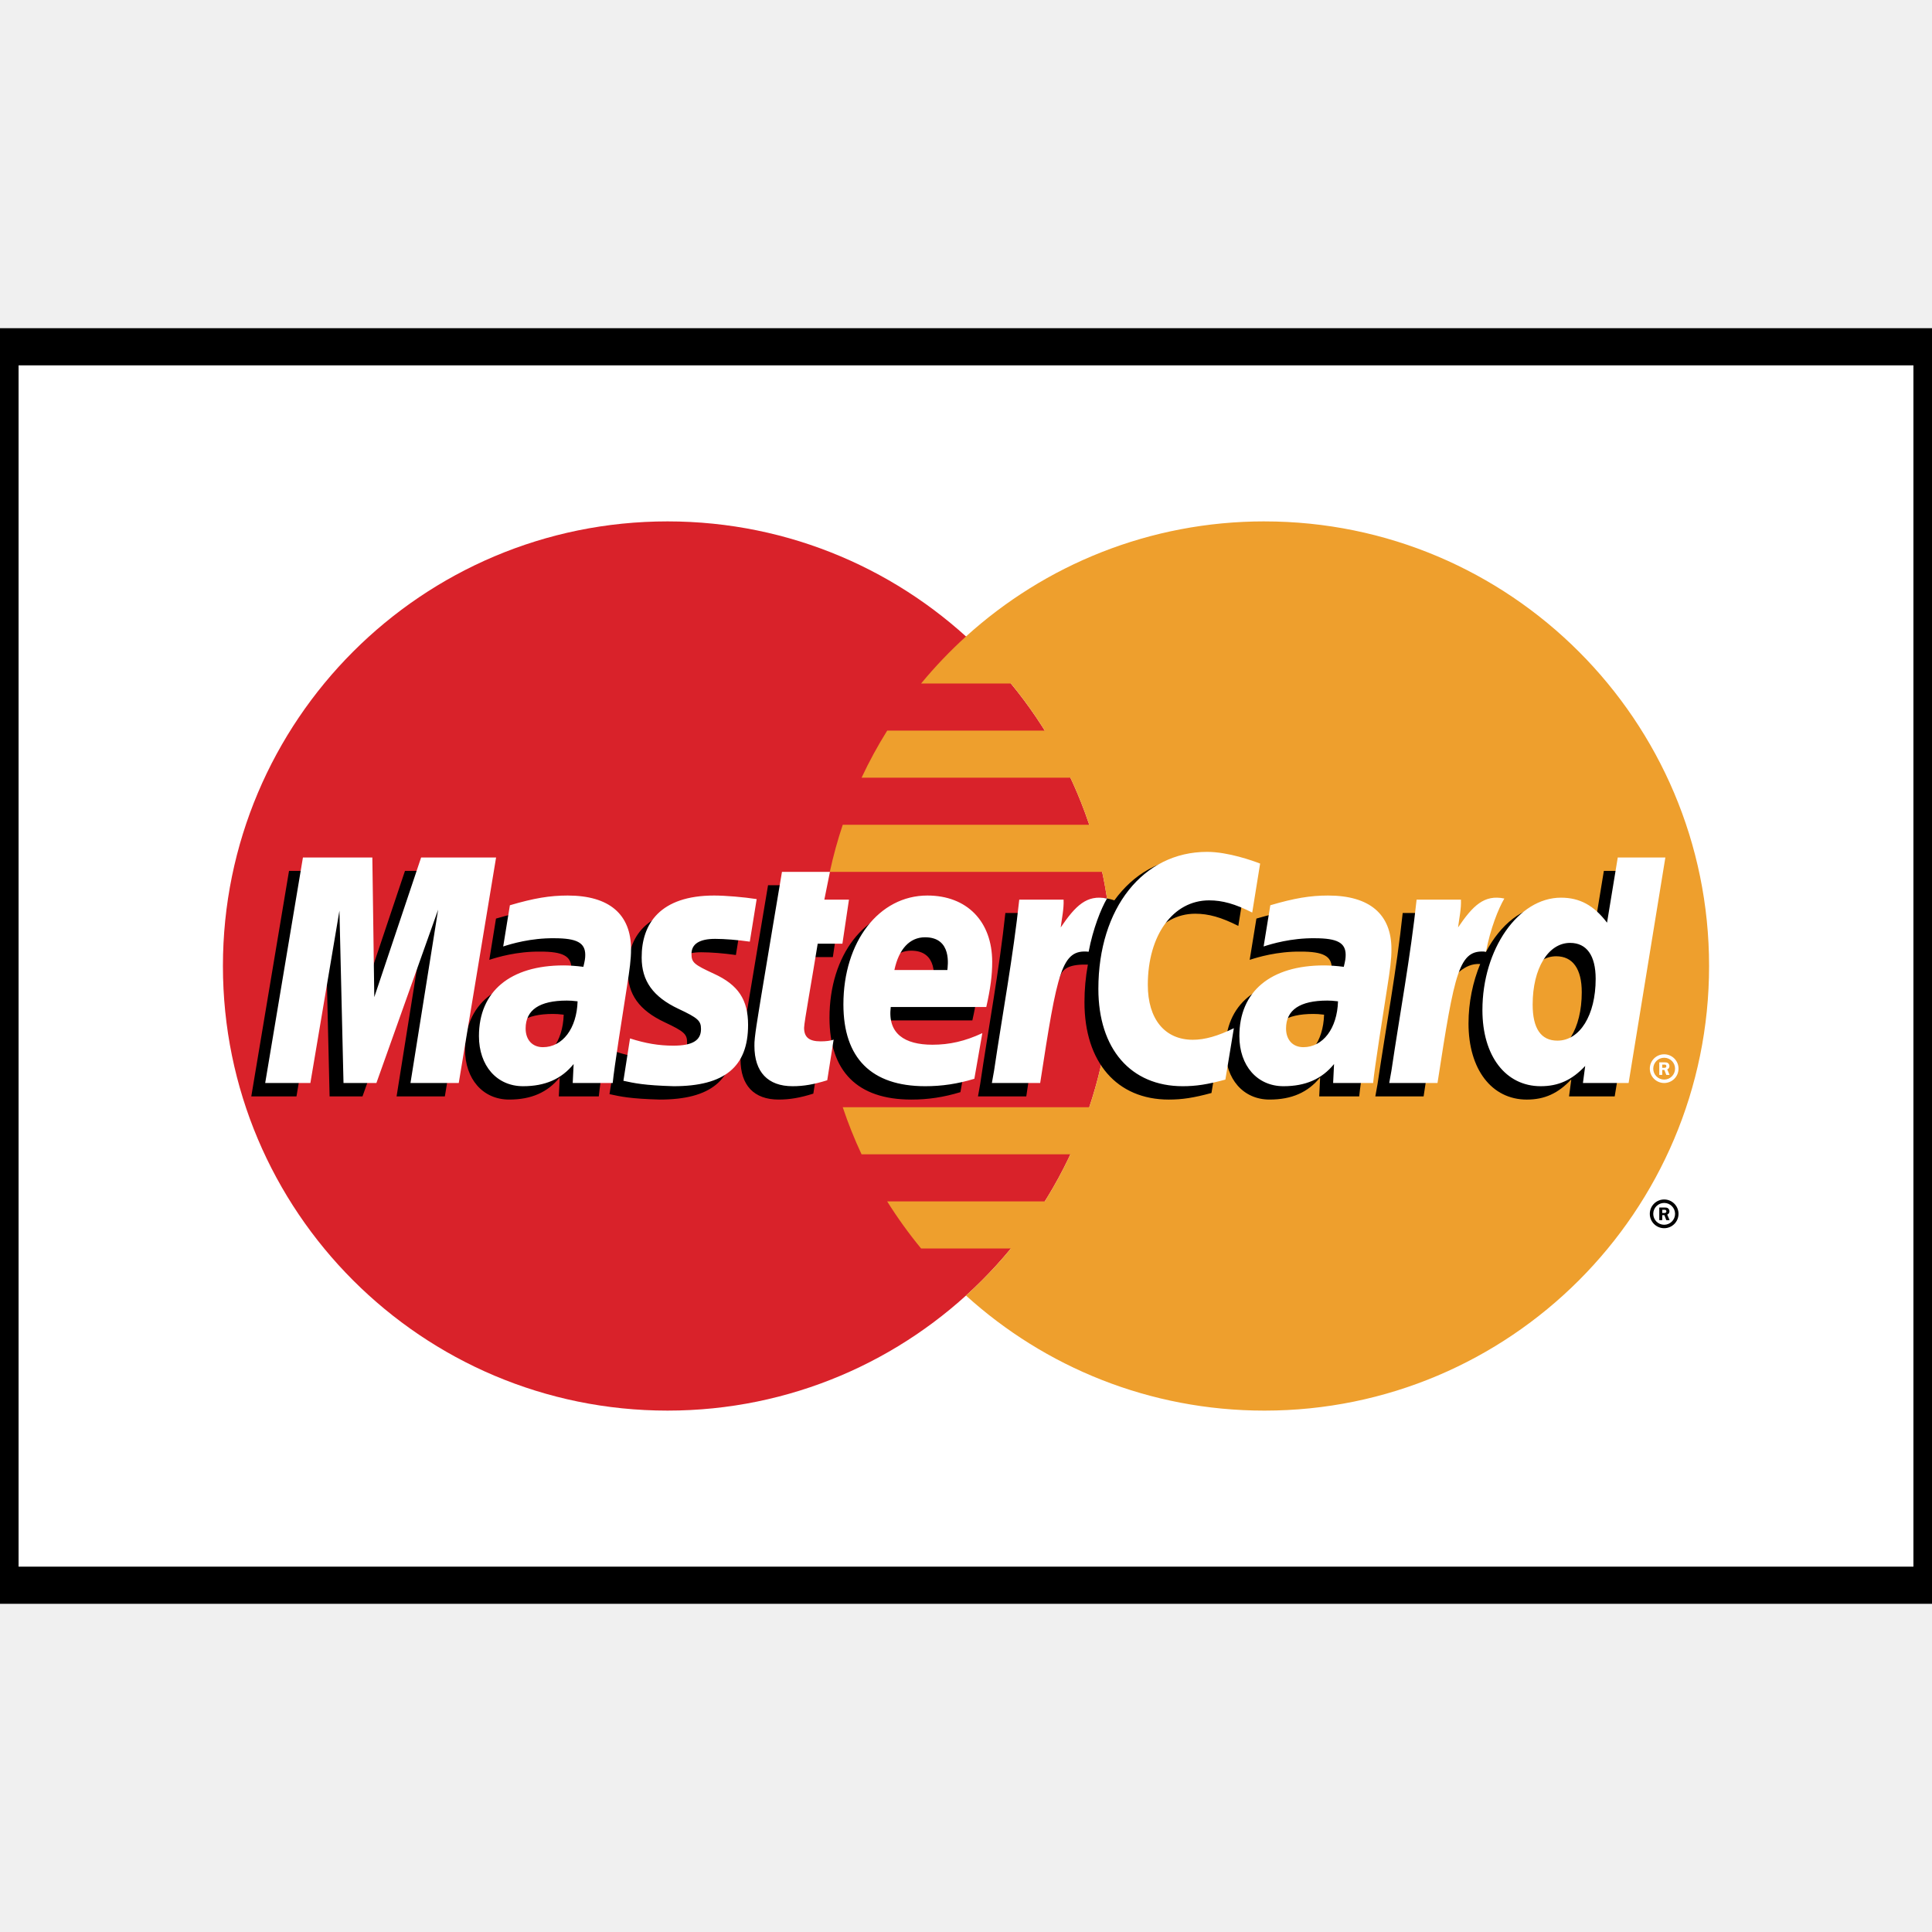
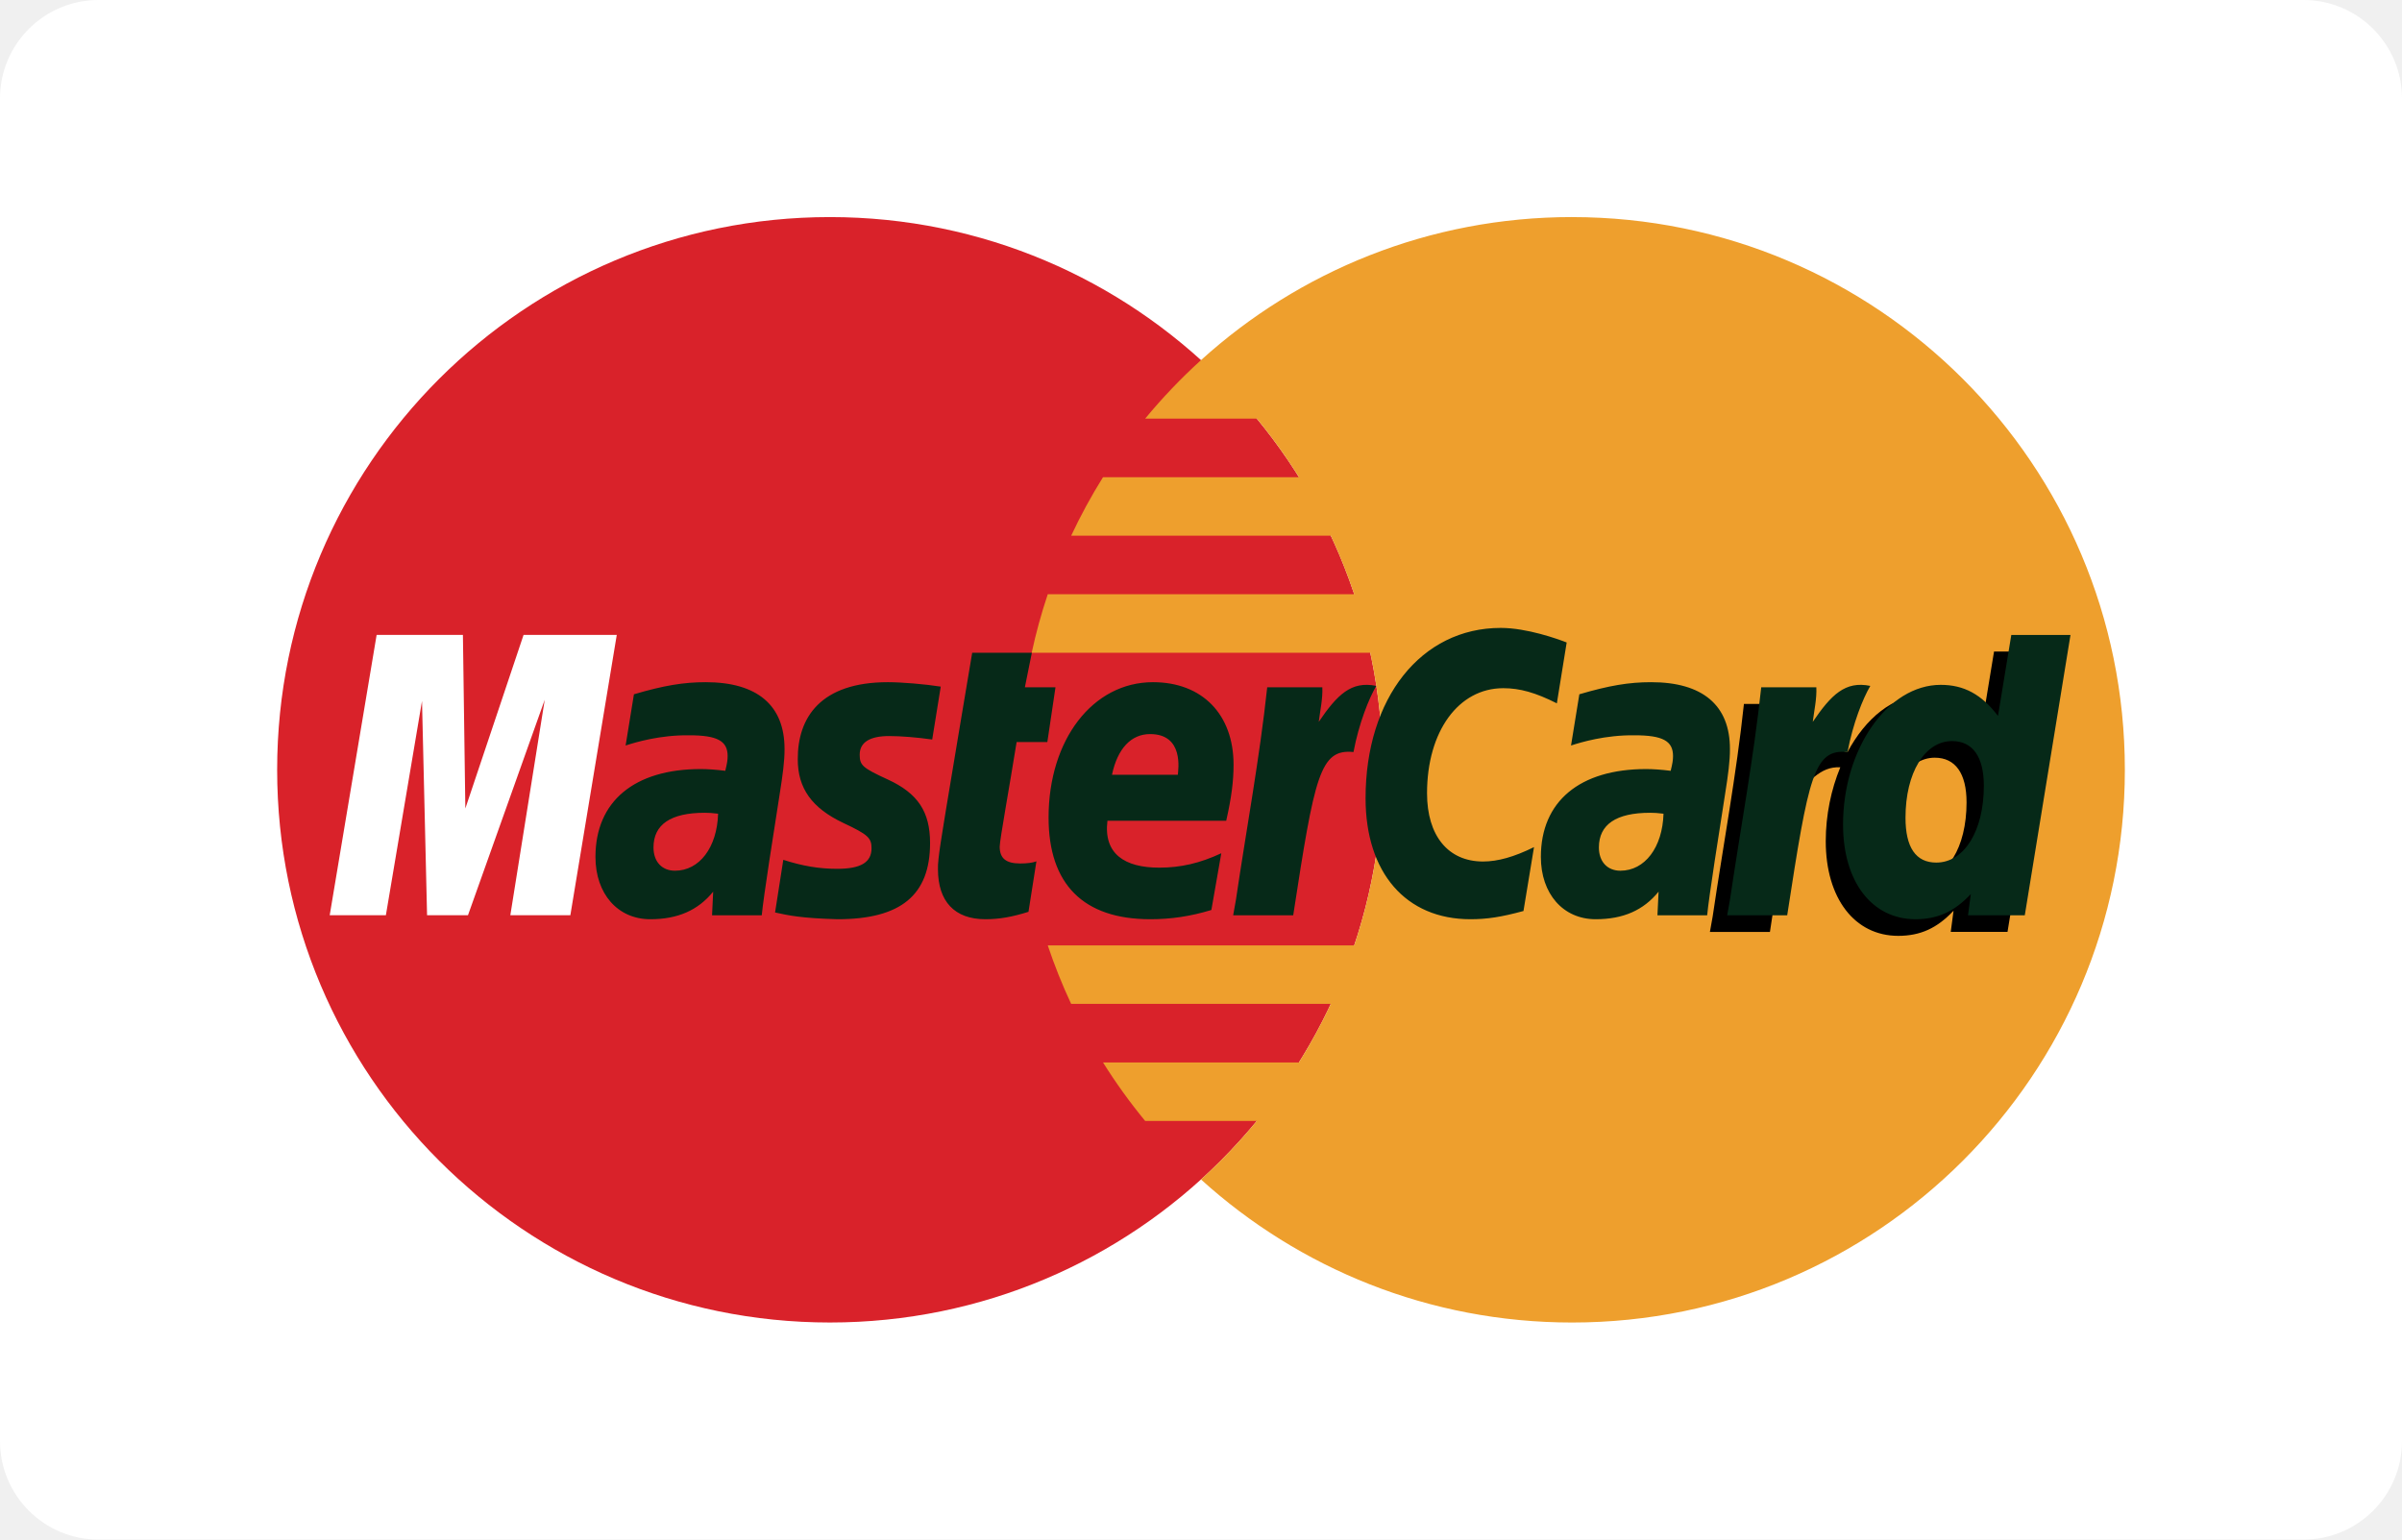
- <svg xmlns="http://www.w3.org/2000/svg" width="800px" height="800px" viewBox="0 -140 780 780" xml:space="preserve">
-   <rect width="780" height="500" fill="#FFF" stroke-width="15px" stroke="#000000" />
+ <svg xmlns="http://www.w3.org/2000/svg" viewBox="0 0 780 500">
+   <rect width="780" height="500" rx="32" fill="#FFFFFF" />
  <path d="m449.01 250c0 99.143-80.371 179.5-179.51 179.5s-179.5-80.361-179.5-179.5c0-99.133 80.362-179.5 179.5-179.5 99.137 0 179.51 80.371 179.51 179.5" fill="#D9222A" />
  <path d="m510.49 70.496c-46.379 0-88.643 17.596-120.5 46.467-6.49 5.889-12.548 12.237-18.125 18.996h36.267c4.965 6.037 9.536 12.387 13.685 19.012h-63.635c-3.827 6.122-7.281 12.469-10.342 19.008h84.313c2.894 6.185 5.431 12.53 7.601 19.004h-99.513c-2.09 6.234-3.832 12.58-5.217 19.008h109.94c2.689 12.49 4.045 25.231 4.042 38.008 0 19.935-3.254 39.112-9.254 57.021h-99.513c2.164 6.477 4.7 12.824 7.596 19.008h84.316c-3.063 6.541-6.519 12.889-10.347 19.013h-63.625c4.147 6.62 8.719 12.966 13.685 18.996h36.259c-5.57 6.772-11.63 13.127-18.13 19.013 31.857 28.866 74.117 46.454 120.5 46.454 99.139 0 179.51-80.361 179.51-179.5 0-99.129-80.371-179.5-179.51-179.5" fill="#EE9F2D" />
-   <path d="m666.07 350.06c0-3.199 2.592-5.801 5.796-5.801s5.796 2.602 5.796 5.801-2.592 5.801-5.796 5.801-5.796-2.602-5.796-5.801zm5.796 4.408c2.434-1e-3 4.407-1.974 4.408-4.408 0-2.432-1.971-4.402-4.402-4.404h-6e-3c-2.429-3e-3 -4.4 1.963-4.404 4.391v0.014c-2e-3 2.433 1.968 4.406 4.4 4.408 1e-3 -1e-3 3e-3 -1e-3 4e-3 -1e-3zm-0.783-1.86h-1.187v-5.096h2.149c0.45 0 0.908 0 1.305 0.254 0.413 0.279 0.646 0.771 0.646 1.279 0 0.571-0.338 1.104-0.884 1.312l0.938 2.25h-1.315l-0.779-2.017h-0.871l-2e-3 2.018zm0-2.89h0.658c0.246 0 0.505 0.021 0.726-0.1 0.195-0.125 0.296-0.359 0.296-0.584-5e-3 -0.209-0.112-0.402-0.288-0.518-0.207-0.129-0.536-0.101-0.758-0.101h-0.634v1.303zm-443.5-80.063c-2.046-0.238-2.945-0.301-4.35-0.301-11.046 0-16.638 3.787-16.638 11.268 0 4.611 2.729 7.545 6.987 7.545 7.939 0 13.659-7.559 14.001-18.512zm14.171 32.996h-16.146l0.371-7.676c-4.926 6.065-11.496 8.949-20.426 8.949-10.563 0-17.804-8.25-17.804-20.229 0-18.024 12.596-28.541 34.217-28.541 2.208 0 5.042 0.199 7.941 0.57 0.604-2.441 0.763-3.488 0.763-4.801 0-4.908-3.396-6.737-12.5-6.737-9.533-0.108-17.396 2.271-20.625 3.333 0.204-1.229 2.7-16.659 2.7-16.659 9.712-2.846 16.116-3.917 23.325-3.917 16.732 0 25.596 7.513 25.579 21.712 0.033 3.805-0.597 8.5-1.579 14.671-1.691 10.734-5.32 33.721-5.816 39.325zm-62.158 0h-19.487l11.162-69.997-24.925 69.997h-13.279l-1.642-69.597-11.733 69.597h-18.242l15.237-91.056h28.021l1.7 50.968 17.092-50.968h31.167l-15.071 91.056m354.97-32.996c-2.037-0.238-2.941-0.301-4.342-0.301-11.041 0-16.634 3.787-16.634 11.268 0 4.611 2.726 7.545 6.983 7.545 7.94 0 13.664-7.559 13.993-18.512zm14.184 32.996h-16.146l0.366-7.676c-4.926 6.065-11.5 8.949-20.422 8.949-10.565 0-17.8-8.25-17.8-20.229 0-18.024 12.588-28.541 34.213-28.541 2.208 0 5.037 0.199 7.934 0.57 0.604-2.441 0.763-3.488 0.763-4.801 0-4.908-3.392-6.737-12.496-6.737-9.533-0.108-17.387 2.271-20.629 3.333 0.204-1.229 2.709-16.659 2.709-16.659 9.712-2.846 16.112-3.917 23.313-3.917 16.74 0 25.604 7.513 25.587 21.712 0.032 3.805-0.597 8.5-1.579 14.671-1.684 10.734-5.321 33.721-5.813 39.325zm-220.39-1.125c-5.333 1.679-9.491 2.398-14 2.398-9.962 0-15.399-5.725-15.399-16.267-0.142-3.271 1.433-11.88 2.671-19.737 1.125-6.917 8.449-50.529 8.449-50.529h19.371l-2.263 11.208h11.699l-2.642 17.796h-11.742c-2.25 14.083-5.454 31.625-5.491 33.95 0 3.816 2.037 5.483 6.671 5.483 2.221 0 3.94-0.227 5.254-0.7l-2.578 16.398m59.392-0.6c-6.654 2.034-13.075 3.017-19.879 3-21.684-0.021-32.987-11.346-32.987-33.032 0-25.313 14.38-43.947 33.899-43.947 15.971 0 26.171 10.433 26.171 26.796 0 5.429-0.7 10.729-2.388 18.212h-38.574c-1.305 10.741 5.57 15.217 16.837 15.217 6.935 0 13.188-1.429 20.142-4.663l-3.221 18.417zm-10.888-43.9c0.107-1.543 2.055-13.217-9.013-13.217-6.171 0-10.583 4.704-12.38 13.217h21.393zm-123.42-5.017c0 9.367 4.542 15.826 14.842 20.676 7.892 3.709 9.112 4.81 9.112 8.17 0 4.617-3.479 6.701-11.191 6.701-5.813 0-11.221-0.908-17.458-2.922 0 0-2.563 16.321-2.68 17.102 4.43 0.967 8.38 1.861 20.279 2.19 20.563 0 30.059-7.829 30.059-24.75 0-10.175-3.976-16.146-13.737-20.634-8.171-3.75-9.108-4.587-9.108-8.045 0-4.004 3.237-6.046 9.537-6.046 3.825 0 9.05 0.408 14 1.112l2.775-17.175c-5.046-0.8-12.696-1.442-17.15-1.442-21.801 1e-3 -29.347 11.388-29.28 25.063m229.09-23.116c5.412 0 10.458 1.421 17.412 4.921l3.188-19.763c-2.854-1.121-12.904-7.7-21.417-7.7-13.041 0-24.065 6.471-31.82 17.15-11.309-3.746-15.958 3.825-21.657 11.367l-5.063 1.179c0.383-2.483 0.729-4.95 0.612-7.446h-17.896c-2.445 22.917-6.778 46.128-10.171 69.075l-0.884 4.976h19.496c3.254-21.143 5.037-34.68 6.121-43.842l7.341-4.084c1.097-4.078 4.529-5.458 11.417-5.291-0.926 5.008-1.389 10.091-1.383 15.184 0 24.225 13.07 39.308 34.05 39.308 5.404 0 10.041-0.712 17.221-2.658l3.43-20.759c-6.458 3.181-11.759 4.677-16.559 4.677-11.329 0-18.184-8.363-18.184-22.185 0-20.051 10.196-34.109 24.746-34.109" />
  <path d="m185.21 297.24h-19.491l11.171-69.988-24.926 69.988h-13.283l-1.642-69.588-11.733 69.588h-18.241l15.237-91.042h28.021l0.788 56.362 18.904-56.362h30.267l-15.072 91.042" fill="#ffffff" />
  <path d="m647.52 211.6l-4.321 26.309c-5.329-7.013-11.054-12.088-18.612-12.088-9.833 0-18.783 7.455-24.642 18.425-8.158-1.692-16.597-4.563-16.597-4.563l-4e-3 0.067c0.658-6.134 0.921-9.875 0.862-11.146h-17.9c-2.438 22.917-6.771 46.128-10.157 69.075l-0.893 4.976h19.492c2.633-17.096 4.648-31.291 6.133-42.551 6.658-6.016 9.992-11.266 16.721-10.916-2.979 7.205-4.725 15.503-4.725 24.017 0 18.513 9.366 30.725 23.533 30.725 7.142 0 12.621-2.462 17.967-8.171l-0.913 6.884h18.435l14.842-91.042-19.221-1e-3zm-24.371 73.941c-6.634 0-9.983-4.908-9.983-14.596 0-14.555 6.271-24.875 15.112-24.875 6.695 0 10.32 5.104 10.32 14.509 1e-3 14.679-6.37 24.962-15.449 24.962z" />
-   <path d="m233.19 264.26c-2.042-0.236-2.946-0.299-4.346-0.299-11.046 0-16.634 3.787-16.634 11.266 0 4.604 2.729 7.547 6.979 7.547 7.947-1e-3 13.668-7.559 14.001-18.514zm14.178 32.984h-16.146l0.367-7.663c-4.921 6.054-11.5 8.95-20.421 8.95-10.567 0-17.805-8.25-17.805-20.229 0-18.032 12.592-28.542 34.217-28.542 2.208 0 5.042 0.2 7.938 0.571 0.604-2.441 0.763-3.487 0.763-4.808 0-4.909-3.392-6.729-12.496-6.729-9.537-0.108-17.396 2.271-20.629 3.321 0.204-1.225 2.7-16.637 2.7-16.637 9.708-2.858 16.12-3.929 23.32-3.929 16.737 0 25.604 7.517 25.588 21.704 0.029 3.821-0.604 8.513-1.584 14.675-1.687 10.724-5.319 33.724-5.812 39.316zm261.38-88.592l-3.191 19.767c-6.95-3.496-12-4.92-17.407-4.92-14.551 0-24.75 14.058-24.75 34.106 0 13.821 6.857 22.181 18.184 22.181 4.8 0 10.096-1.492 16.554-4.675l-3.421 20.75c-7.184 1.957-11.816 2.67-17.225 2.67-20.977 0-34.051-15.084-34.051-39.309 0-32.55 18.059-55.3 43.888-55.3 8.507 1e-3 18.561 3.609 21.419 4.73m31.443 55.608c-2.041-0.236-2.941-0.299-4.347-0.299-11.041 0-16.633 3.787-16.633 11.266 0 4.604 2.729 7.547 6.983 7.547 7.938-1e-3 13.663-7.559 13.997-18.514zm14.178 32.984h-16.15l0.371-7.663c-4.925 6.054-11.5 8.95-20.421 8.95-10.563 0-17.804-8.25-17.804-20.229 0-18.032 12.596-28.542 34.212-28.542 2.213 0 5.042 0.2 7.941 0.571 0.601-2.441 0.763-3.487 0.763-4.808 0-4.909-3.393-6.729-12.495-6.729-9.533-0.108-17.396 2.271-20.63 3.321 0.204-1.225 2.704-16.637 2.704-16.637 9.709-2.858 16.116-3.929 23.316-3.929 16.741 0 25.604 7.517 25.583 21.704 0.033 3.821-0.596 8.513-1.579 14.675-1.682 10.724-5.323 33.724-5.811 39.316zm-220.39-1.121c-5.338 1.679-9.496 2.408-14 2.408-9.962 0-15.399-5.726-15.399-16.268-0.138-3.279 1.438-11.88 2.675-19.736 1.12-6.926 8.445-50.534 8.445-50.534h19.368l-2.26 11.212h9.941l-2.646 17.788h-9.975c-2.25 14.092-5.463 31.62-5.496 33.95 0 3.83 2.041 5.482 6.671 5.482 2.221 0 3.938-0.216 5.254-0.691l-2.578 16.389m59.391-0.592c-6.65 2.033-13.079 3.012-19.879 3-21.685-0.021-32.987-11.346-32.987-33.033 0-25.321 14.379-43.95 33.899-43.95 15.971 0 26.171 10.429 26.171 26.8 0 5.434-0.7 10.733-2.384 18.212h-38.574c-1.306 10.741 5.569 15.222 16.837 15.222 6.93 0 13.188-1.435 20.138-4.677l-3.221 18.426zm-10.891-43.912c0.116-1.538 2.06-13.217-9.013-13.217-6.167 0-10.579 4.717-12.375 13.217h21.388zm-123.42-5.005c0 9.367 4.542 15.818 14.842 20.675 7.892 3.709 9.112 4.812 9.112 8.172 0 4.616-3.483 6.699-11.188 6.699-5.816 0-11.225-0.908-17.467-2.921 0 0-2.554 16.321-2.671 17.101 4.421 0.967 8.375 1.85 20.275 2.191 20.566 0 30.059-7.829 30.059-24.746 0-10.18-3.971-16.15-13.737-20.637-8.167-3.759-9.113-4.584-9.113-8.046 0-4 3.246-6.059 9.542-6.059 3.821 0 9.046 0.421 14.004 1.125l2.771-17.179c-5.042-0.8-12.692-1.441-17.146-1.441-21.804 0-29.346 11.379-29.283 25.066m398.45 50.63h-18.438l0.917-6.893c-5.347 5.717-10.825 8.18-17.968 8.18-14.166 0-23.528-12.213-23.528-30.726 0-24.63 14.521-45.392 31.708-45.392 7.559 0 13.279 3.087 18.604 10.096l4.325-26.308h19.221l-14.841 91.043zm-28.746-17.109c9.075 0 15.45-10.283 15.45-24.953 0-9.405-3.629-14.509-10.325-14.509-8.837 0-15.115 10.315-15.115 24.875-1e-3 9.686 3.357 14.587 9.99 14.587zm-56.842-56.929c-2.441 22.917-6.773 46.13-10.162 69.063l-0.892 4.976h19.491c6.972-45.275 8.658-54.117 19.588-53.009 1.742-9.267 4.982-17.383 7.399-21.479-8.163-1.7-12.721 2.913-18.688 11.675 0.471-3.788 1.333-7.467 1.162-11.225l-17.898-1e-3m-160.42 0c-2.446 22.917-6.779 46.13-10.167 69.063l-0.888 4.976h19.5c6.963-45.275 8.646-54.117 19.57-53.009 1.75-9.267 4.991-17.383 7.399-21.479-8.154-1.7-12.717 2.913-18.679 11.675 0.471-3.788 1.324-7.467 1.162-11.225l-17.897-1e-3m254.57 68.241c-4e-3 -3.199 2.586-5.795 5.784-5.799h0.012c3.197-4e-3 5.793 2.586 5.796 5.783v0.016c-1e-3 3.201-2.595 5.795-5.796 5.797-3.201-2e-3 -5.795-2.596-5.796-5.797zm5.796 4.405c2.431 2e-3 4.402-1.969 4.403-4.399v-4e-3c3e-3 -2.433-1.968-4.406-4.399-4.408h-4e-3c-2.435 1e-3 -4.407 1.974-4.408 4.408 2e-3 2.432 1.975 4.403 4.408 4.403zm-0.784-1.871h-1.188v-5.082h2.153c0.446 0 0.909 9e-3 1.296 0.254 0.417 0.283 0.654 0.767 0.654 1.274 0 0.575-0.337 1.112-0.888 1.317l0.941 2.236h-1.32l-0.779-2.009h-0.87l1e-3 2.01zm0-2.879h0.653c0.246 0 0.513 0.019 0.729-0.1 0.196-0.125 0.296-0.361 0.296-0.588-9e-3 -0.21-0.114-0.404-0.287-0.523-0.204-0.117-0.542-0.084-0.763-0.084h-0.629l1e-3 1.295z" fill="#ffffff" />
+   <path d="m233.19 264.26c-2.042-0.236-2.946-0.299-4.346-0.299-11.046 0-16.634 3.787-16.634 11.266 0 4.604 2.729 7.547 6.979 7.547 7.947-1e-3 13.668-7.559 14.001-18.514zm14.178 32.984h-16.146l0.367-7.663c-4.921 6.054-11.5 8.95-20.421 8.95-10.567 0-17.805-8.25-17.805-20.229 0-18.032 12.592-28.542 34.217-28.542 2.208 0 5.042 0.2 7.938 0.571 0.604-2.441 0.763-3.487 0.763-4.808 0-4.909-3.392-6.729-12.496-6.729-9.537-0.108-17.396 2.271-20.629 3.321 0.204-1.225 2.7-16.637 2.7-16.637 9.708-2.858 16.12-3.929 23.32-3.929 16.737 0 25.604 7.517 25.588 21.704 0.029 3.821-0.604 8.513-1.584 14.675-1.687 10.724-5.319 33.724-5.812 39.316zm261.38-88.592l-3.191 19.767c-6.95-3.496-12-4.92-17.407-4.92-14.551 0-24.75 14.058-24.75 34.106 0 13.821 6.857 22.181 18.184 22.181 4.8 0 10.096-1.492 16.554-4.675l-3.421 20.75c-7.184 1.957-11.816 2.67-17.225 2.67-20.977 0-34.051-15.084-34.051-39.309 0-32.55 18.059-55.3 43.888-55.3 8.507 1e-3 18.561 3.609 21.419 4.73m31.443 55.608c-2.041-0.236-2.941-0.299-4.347-0.299-11.041 0-16.633 3.787-16.633 11.266 0 4.604 2.729 7.547 6.983 7.547 7.938-1e-3 13.663-7.559 13.997-18.514zm14.178 32.984h-16.15l0.371-7.663c-4.925 6.054-11.5 8.95-20.421 8.95-10.563 0-17.804-8.25-17.804-20.229 0-18.032 12.596-28.542 34.212-28.542 2.213 0 5.042 0.2 7.941 0.571 0.601-2.441 0.763-3.487 0.763-4.808 0-4.909-3.393-6.729-12.495-6.729-9.533-0.108-17.396 2.271-20.63 3.321 0.204-1.225 2.704-16.637 2.704-16.637 9.709-2.858 16.116-3.929 23.316-3.929 16.741 0 25.604 7.517 25.583 21.704 0.033 3.821-0.596 8.513-1.579 14.675-1.682 10.724-5.323 33.724-5.811 39.316zm-220.39-1.121c-5.338 1.679-9.496 2.408-14 2.408-9.962 0-15.399-5.726-15.399-16.268-0.138-3.279 1.438-11.88 2.675-19.736 1.12-6.926 8.445-50.534 8.445-50.534h19.368l-2.26 11.212h9.941l-2.646 17.788h-9.975c-2.25 14.092-5.463 31.62-5.496 33.95 0 3.83 2.041 5.482 6.671 5.482 2.221 0 3.938-0.216 5.254-0.691l-2.578 16.389m59.391-0.592c-6.65 2.033-13.079 3.012-19.879 3-21.685-0.021-32.987-11.346-32.987-33.033 0-25.321 14.379-43.95 33.899-43.95 15.971 0 26.171 10.429 26.171 26.8 0 5.434-0.7 10.733-2.384 18.212h-38.574c-1.306 10.741 5.569 15.222 16.837 15.222 6.93 0 13.188-1.435 20.138-4.677l-3.221 18.426zm-10.891-43.912c0.116-1.538 2.06-13.217-9.013-13.217-6.167 0-10.579 4.717-12.375 13.217h21.388zm-123.42-5.005c0 9.367 4.542 15.818 14.842 20.675 7.892 3.709 9.112 4.812 9.112 8.172 0 4.616-3.483 6.699-11.188 6.699-5.816 0-11.225-0.908-17.467-2.921 0 0-2.554 16.321-2.671 17.101 4.421 0.967 8.375 1.85 20.275 2.191 20.566 0 30.059-7.829 30.059-24.746 0-10.18-3.971-16.15-13.737-20.637-8.167-3.759-9.113-4.584-9.113-8.046 0-4 3.246-6.059 9.542-6.059 3.821 0 9.046 0.421 14.004 1.125l2.771-17.179c-5.042-0.8-12.692-1.441-17.146-1.441-21.804 0-29.346 11.379-29.283 25.066m398.45 50.63h-18.438l0.917-6.893c-5.347 5.717-10.825 8.18-17.968 8.18-14.166 0-23.528-12.213-23.528-30.726 0-24.63 14.521-45.392 31.708-45.392 7.559 0 13.279 3.087 18.604 10.096l4.325-26.308h19.221l-14.841 91.043zm-28.746-17.109c9.075 0 15.45-10.283 15.45-24.953 0-9.405-3.629-14.509-10.325-14.509-8.837 0-15.115 10.315-15.115 24.875-1e-3 9.686 3.357 14.587 9.99 14.587zm-56.842-56.929c-2.441 22.917-6.773 46.13-10.162 69.063l-0.892 4.976h19.491c6.972-45.275 8.658-54.117 19.588-53.009 1.742-9.267 4.982-17.383 7.399-21.479-8.163-1.7-12.721 2.913-18.688 11.675 0.471-3.788 1.333-7.467 1.162-11.225l-17.898-1e-3m-160.42 0c-2.446 22.917-6.779 46.13-10.167 69.063l-0.888 4.976h19.5c6.963-45.275 8.646-54.117 19.57-53.009 1.75-9.267 4.991-17.383 7.399-21.479-8.154-1.7-12.717 2.913-18.679 11.675 0.471-3.788 1.324-7.467 1.162-11.225l-17.897-1e-3" fill="#062918" />
</svg>
